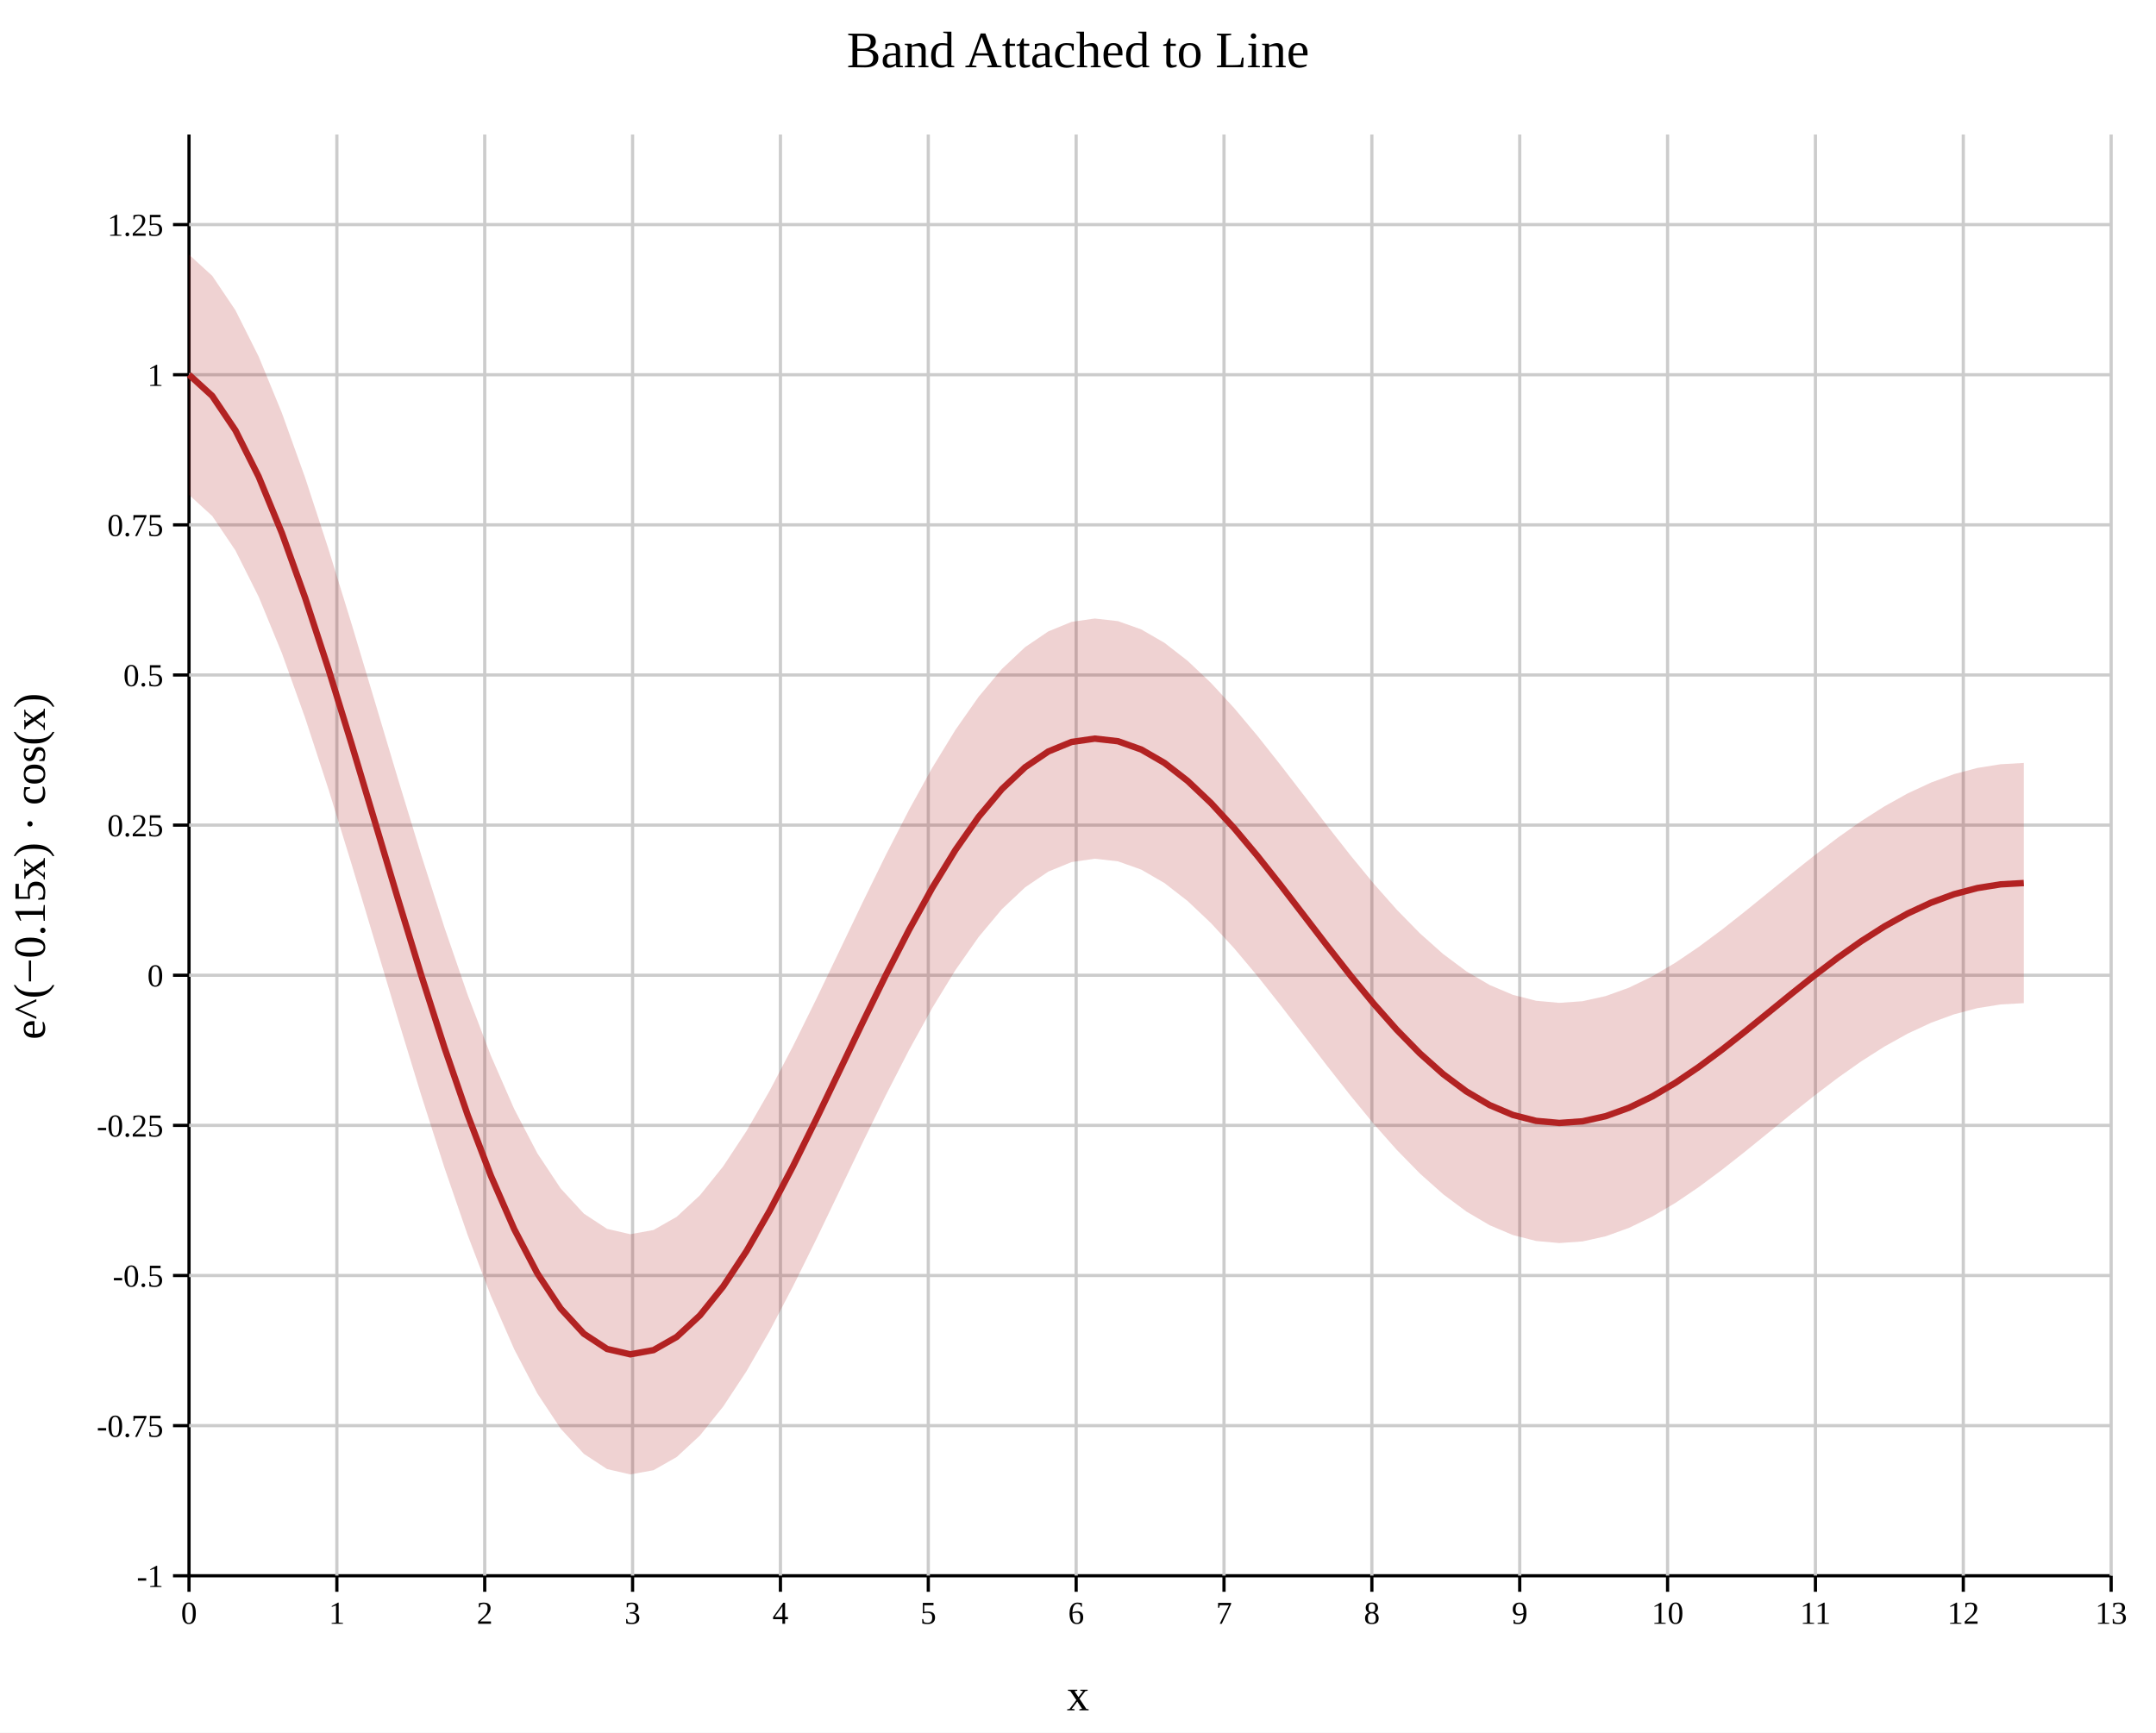
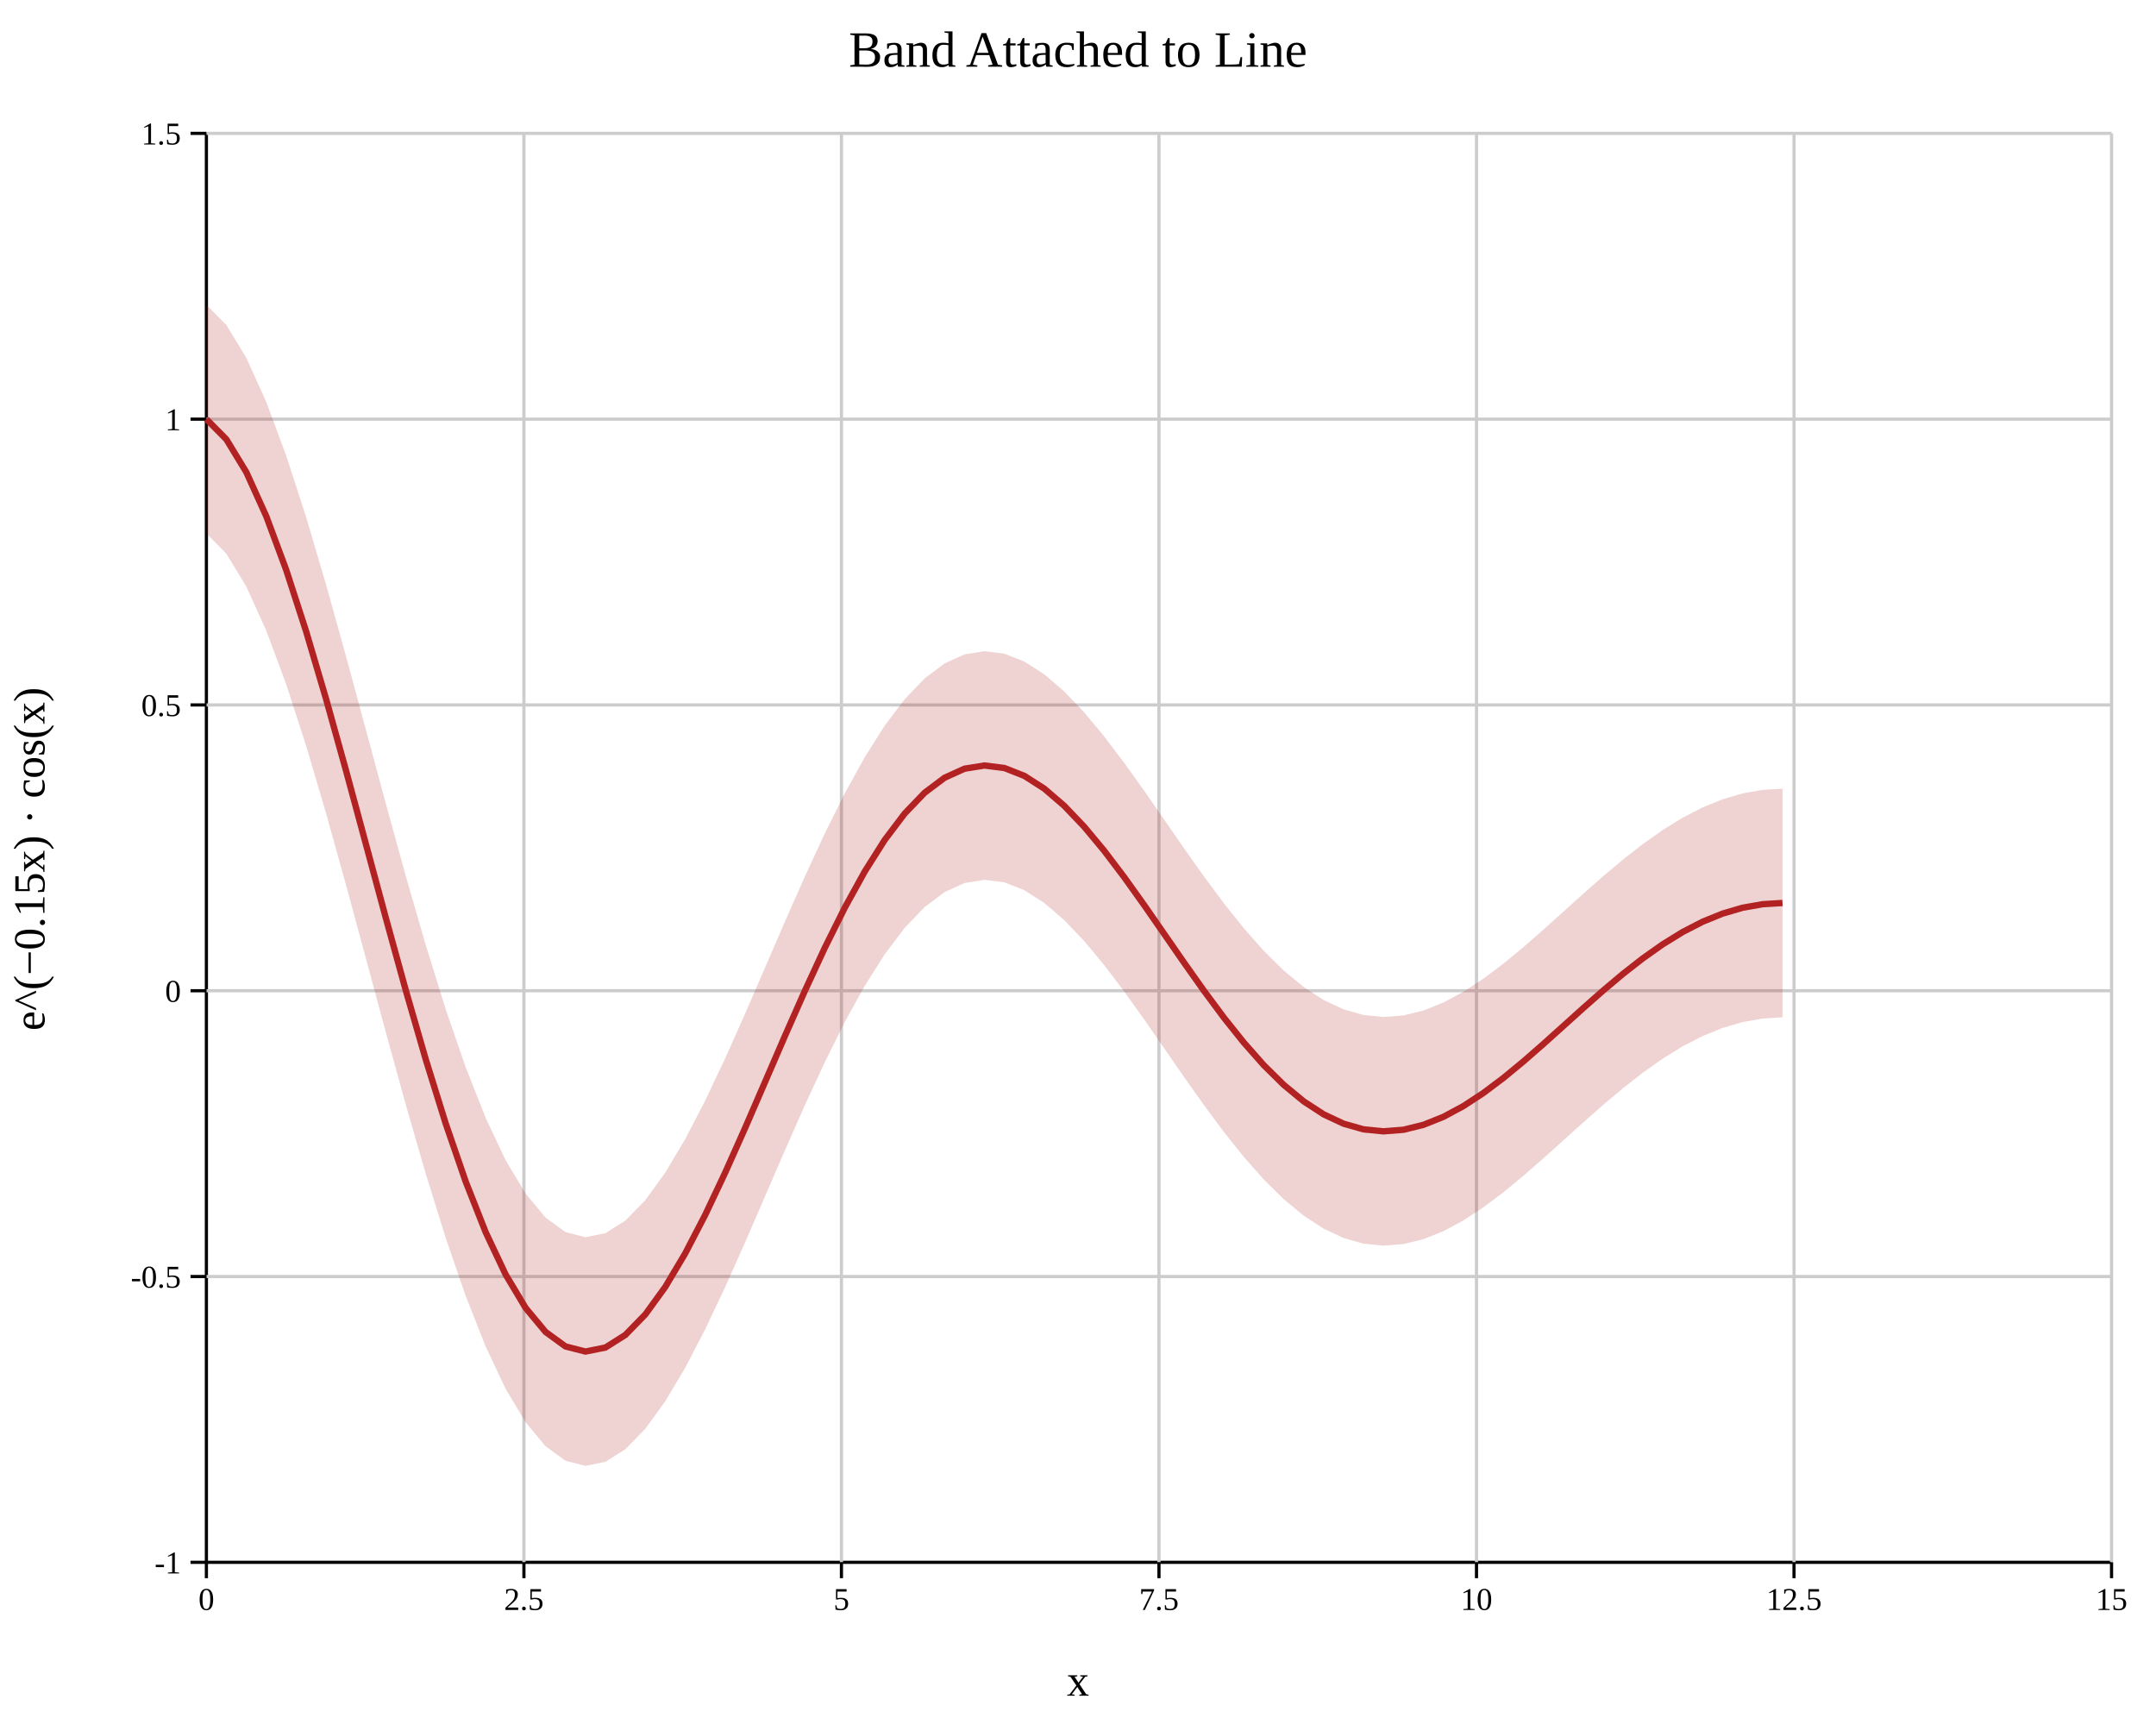
- <svg xmlns="http://www.w3.org/2000/svg" width="673" height="541" fill="black">
+ <svg xmlns="http://www.w3.org/2000/svg" width="679" height="541" fill="black">
  <rect width="100%" height="100%" fill="white" />
-   <line x1="59" y1="492" x2="659" y2="492" stroke="black" stroke-width="1" />
-   <line x1="59" y1="42" x2="59" y2="492" stroke="black" stroke-width="1" />
-   <line x1="105.154" y1="42" x2="105.154" y2="492" stroke="#ccc" stroke-width="1" />
-   <line x1="151.308" y1="42" x2="151.308" y2="492" stroke="#ccc" stroke-width="1" />
-   <line x1="197.462" y1="42" x2="197.462" y2="492" stroke="#ccc" stroke-width="1" />
-   <line x1="243.615" y1="42" x2="243.615" y2="492" stroke="#ccc" stroke-width="1" />
-   <line x1="289.769" y1="42" x2="289.769" y2="492" stroke="#ccc" stroke-width="1" />
-   <line x1="335.923" y1="42" x2="335.923" y2="492" stroke="#ccc" stroke-width="1" />
-   <line x1="382.077" y1="42" x2="382.077" y2="492" stroke="#ccc" stroke-width="1" />
-   <line x1="428.231" y1="42" x2="428.231" y2="492" stroke="#ccc" stroke-width="1" />
-   <line x1="474.385" y1="42" x2="474.385" y2="492" stroke="#ccc" stroke-width="1" />
-   <line x1="520.538" y1="42" x2="520.538" y2="492" stroke="#ccc" stroke-width="1" />
-   <line x1="566.692" y1="42" x2="566.692" y2="492" stroke="#ccc" stroke-width="1" />
-   <line x1="612.846" y1="42" x2="612.846" y2="492" stroke="#ccc" stroke-width="1" />
-   <line x1="659" y1="42" x2="659" y2="492" stroke="#ccc" stroke-width="1" />
-   <line x1="59" y1="445.125" x2="659" y2="445.125" stroke="#ccc" stroke-width="1" />
-   <line x1="59" y1="398.25" x2="659" y2="398.25" stroke="#ccc" stroke-width="1" />
-   <line x1="59" y1="351.375" x2="659" y2="351.375" stroke="#ccc" stroke-width="1" />
-   <line x1="59" y1="304.5" x2="659" y2="304.5" stroke="#ccc" stroke-width="1" />
-   <line x1="59" y1="257.625" x2="659" y2="257.625" stroke="#ccc" stroke-width="1" />
-   <line x1="59" y1="210.75" x2="659" y2="210.75" stroke="#ccc" stroke-width="1" />
-   <line x1="59" y1="163.875" x2="659" y2="163.875" stroke="#ccc" stroke-width="1" />
-   <line x1="59" y1="117" x2="659" y2="117" stroke="#ccc" stroke-width="1" />
-   <line x1="59" y1="70.125" x2="659" y2="70.125" stroke="#ccc" stroke-width="1" />
-   <line x1="59" y1="492" x2="59" y2="497" stroke="black" stroke-width="1" />
-   <text x="59" y="507" font-size="10" text-anchor="middle">0</text>
-   <line x1="105.154" y1="492" x2="105.154" y2="497" stroke="black" stroke-width="1" />
-   <text x="105.154" y="507" font-size="10" text-anchor="middle">1</text>
-   <line x1="151.308" y1="492" x2="151.308" y2="497" stroke="black" stroke-width="1" />
-   <text x="151.308" y="507" font-size="10" text-anchor="middle">2</text>
-   <line x1="197.462" y1="492" x2="197.462" y2="497" stroke="black" stroke-width="1" />
-   <text x="197.462" y="507" font-size="10" text-anchor="middle">3</text>
-   <line x1="243.615" y1="492" x2="243.615" y2="497" stroke="black" stroke-width="1" />
-   <text x="243.615" y="507" font-size="10" text-anchor="middle">4</text>
-   <line x1="289.769" y1="492" x2="289.769" y2="497" stroke="black" stroke-width="1" />
-   <text x="289.769" y="507" font-size="10" text-anchor="middle">5</text>
-   <line x1="335.923" y1="492" x2="335.923" y2="497" stroke="black" stroke-width="1" />
-   <text x="335.923" y="507" font-size="10" text-anchor="middle">6</text>
-   <line x1="382.077" y1="492" x2="382.077" y2="497" stroke="black" stroke-width="1" />
-   <text x="382.077" y="507" font-size="10" text-anchor="middle">7</text>
-   <line x1="428.231" y1="492" x2="428.231" y2="497" stroke="black" stroke-width="1" />
-   <text x="428.231" y="507" font-size="10" text-anchor="middle">8</text>
-   <line x1="474.385" y1="492" x2="474.385" y2="497" stroke="black" stroke-width="1" />
-   <text x="474.385" y="507" font-size="10" text-anchor="middle">9</text>
-   <line x1="520.538" y1="492" x2="520.538" y2="497" stroke="black" stroke-width="1" />
-   <text x="520.538" y="507" font-size="10" text-anchor="middle">10</text>
-   <line x1="566.692" y1="492" x2="566.692" y2="497" stroke="black" stroke-width="1" />
-   <text x="566.692" y="507" font-size="10" text-anchor="middle">11</text>
-   <line x1="612.846" y1="492" x2="612.846" y2="497" stroke="black" stroke-width="1" />
-   <text x="612.846" y="507" font-size="10" text-anchor="middle">12</text>
-   <line x1="659" y1="492" x2="659" y2="497" stroke="black" stroke-width="1" />
-   <text x="659" y="507" font-size="10" text-anchor="middle">13</text>
-   <line x1="54" y1="492" x2="59" y2="492" stroke="black" stroke-width="1" />
-   <text x="51" y="495.5" font-size="10" text-anchor="end">-1</text>
-   <line x1="54" y1="445.125" x2="59" y2="445.125" stroke="black" stroke-width="1" />
-   <text x="51" y="448.625" font-size="10" text-anchor="end">-0.75</text>
-   <line x1="54" y1="398.25" x2="59" y2="398.25" stroke="black" stroke-width="1" />
-   <text x="51" y="401.75" font-size="10" text-anchor="end">-0.5</text>
-   <line x1="54" y1="351.375" x2="59" y2="351.375" stroke="black" stroke-width="1" />
-   <text x="51" y="354.875" font-size="10" text-anchor="end">-0.25</text>
-   <line x1="54" y1="304.5" x2="59" y2="304.5" stroke="black" stroke-width="1" />
-   <text x="51" y="308" font-size="10" text-anchor="end">0</text>
-   <line x1="54" y1="257.625" x2="59" y2="257.625" stroke="black" stroke-width="1" />
-   <text x="51" y="261.125" font-size="10" text-anchor="end">0.25</text>
-   <line x1="54" y1="210.75" x2="59" y2="210.75" stroke="black" stroke-width="1" />
-   <text x="51" y="214.25" font-size="10" text-anchor="end">0.5</text>
-   <line x1="54" y1="163.875" x2="59" y2="163.875" stroke="black" stroke-width="1" />
-   <text x="51" y="167.375" font-size="10" text-anchor="end">0.75</text>
-   <line x1="54" y1="117" x2="59" y2="117" stroke="black" stroke-width="1" />
-   <text x="51" y="120.5" font-size="10" text-anchor="end">1</text>
-   <line x1="54" y1="70.125" x2="59" y2="70.125" stroke="black" stroke-width="1" />
-   <text x="51" y="73.625" font-size="10" text-anchor="end">1.25</text>
-   <text x="336.5" y="534" font-size="14" text-anchor="middle">x</text>
+   <line x1="65" y1="492" x2="665" y2="492" stroke="black" stroke-width="1" />
+   <line x1="65" y1="42" x2="65" y2="492" stroke="black" stroke-width="1" />
+   <line x1="165" y1="42" x2="165" y2="492" stroke="#ccc" stroke-width="1" />
+   <line x1="265" y1="42" x2="265" y2="492" stroke="#ccc" stroke-width="1" />
+   <line x1="365" y1="42" x2="365" y2="492" stroke="#ccc" stroke-width="1" />
+   <line x1="465" y1="42" x2="465" y2="492" stroke="#ccc" stroke-width="1" />
+   <line x1="565" y1="42" x2="565" y2="492" stroke="#ccc" stroke-width="1" />
+   <line x1="665" y1="42" x2="665" y2="492" stroke="#ccc" stroke-width="1" />
+   <line x1="65" y1="402" x2="665" y2="402" stroke="#ccc" stroke-width="1" />
+   <line x1="65" y1="312" x2="665" y2="312" stroke="#ccc" stroke-width="1" />
+   <line x1="65" y1="222" x2="665" y2="222" stroke="#ccc" stroke-width="1" />
+   <line x1="65" y1="132" x2="665" y2="132" stroke="#ccc" stroke-width="1" />
+   <line x1="65" y1="42" x2="665" y2="42" stroke="#ccc" stroke-width="1" />
+   <line x1="65" y1="492" x2="65" y2="497" stroke="black" stroke-width="1" />
+   <text x="65" y="507" font-size="10" text-anchor="middle">0</text>
+   <line x1="165" y1="492" x2="165" y2="497" stroke="black" stroke-width="1" />
+   <text x="165" y="507" font-size="10" text-anchor="middle">2.5</text>
+   <line x1="265" y1="492" x2="265" y2="497" stroke="black" stroke-width="1" />
+   <text x="265" y="507" font-size="10" text-anchor="middle">5</text>
+   <line x1="365" y1="492" x2="365" y2="497" stroke="black" stroke-width="1" />
+   <text x="365" y="507" font-size="10" text-anchor="middle">7.5</text>
+   <line x1="465" y1="492" x2="465" y2="497" stroke="black" stroke-width="1" />
+   <text x="465" y="507" font-size="10" text-anchor="middle">10</text>
+   <line x1="565" y1="492" x2="565" y2="497" stroke="black" stroke-width="1" />
+   <text x="565" y="507" font-size="10" text-anchor="middle">12.5</text>
+   <line x1="665" y1="492" x2="665" y2="497" stroke="black" stroke-width="1" />
+   <text x="665" y="507" font-size="10" text-anchor="middle">15</text>
+   <line x1="60" y1="492" x2="65" y2="492" stroke="black" stroke-width="1" />
+   <text x="57" y="495.5" font-size="10" text-anchor="end">-1</text>
+   <line x1="60" y1="402" x2="65" y2="402" stroke="black" stroke-width="1" />
+   <text x="57" y="405.5" font-size="10" text-anchor="end">-0.5</text>
+   <line x1="60" y1="312" x2="65" y2="312" stroke="black" stroke-width="1" />
+   <text x="57" y="315.5" font-size="10" text-anchor="end">0</text>
+   <line x1="60" y1="222" x2="65" y2="222" stroke="black" stroke-width="1" />
+   <text x="57" y="225.5" font-size="10" text-anchor="end">0.5</text>
+   <line x1="60" y1="132" x2="65" y2="132" stroke="black" stroke-width="1" />
+   <text x="57" y="135.5" font-size="10" text-anchor="end">1</text>
+   <line x1="60" y1="42" x2="65" y2="42" stroke="black" stroke-width="1" />
+   <text x="57" y="45.5" font-size="10" text-anchor="end">1.5</text>
+   <text x="339.5" y="534" font-size="14" text-anchor="middle">x</text>
  <text x="14" y="270.5" font-size="14" text-anchor="middle" transform="rotate(-90,14,270.5)">e^(−0.15x) · cos(x)</text>
-   <text x="336.5" y="21" font-size="16" text-anchor="middle">Band Attached to Line</text>
-   <path d="M 59 79.5 L 66.25 86.121 L 73.5 96.885 L 80.749 111.338 L 87.999 128.953 L 95.249 149.152 L 102.499 171.32 L 109.749 194.82 L 116.999 219.013 L 124.248 243.273 L 131.498 267 L 138.748 289.635 L 145.998 310.671 L 153.248 329.664 L 160.498 346.243 L 167.747 360.109 L 174.997 371.048 L 182.247 378.924 L 189.497 383.685 L 196.747 385.358 L 203.997 384.043 L 211.246 379.91 L 218.496 373.19 L 225.746 364.169 L 232.996 353.173 L 240.246 340.564 L 247.496 326.726 L 254.745 312.057 L 261.995 296.955 L 269.245 281.811 L 276.495 267 L 283.745 252.871 L 290.995 239.74 L 298.244 227.883 L 305.494 217.534 L 312.744 208.878 L 319.994 202.05 L 327.244 197.134 L 334.494 194.162 L 341.743 193.118 L 348.993 193.939 L 356.243 196.518 L 363.493 200.713 L 370.743 206.344 L 377.992 213.208 L 385.242 221.079 L 392.492 229.717 L 399.742 238.874 L 406.992 248.301 L 414.242 257.755 L 421.491 267 L 428.741 275.82 L 435.991 284.017 L 443.241 291.418 L 450.491 297.878 L 457.741 303.281 L 464.99 307.543 L 472.24 310.613 L 479.49 312.468 L 486.74 313.12 L 493.99 312.607 L 501.24 310.997 L 508.489 308.378 L 515.739 304.863 L 522.989 300.578 L 530.239 295.665 L 537.489 290.273 L 544.739 284.557 L 551.988 278.672 L 559.238 272.771 L 566.488 267 L 573.738 261.494 L 580.988 256.378 L 588.238 251.758 L 595.487 247.725 L 602.737 244.352 L 609.987 241.692 L 617.237 239.776 L 624.487 238.618 L 631.737 238.211 L 631.737 313.211 L 624.487 313.618 L 617.237 314.776 L 609.987 316.692 L 602.737 319.352 L 595.487 322.725 L 588.238 326.758 L 580.988 331.378 L 573.738 336.494 L 566.488 342 L 559.238 347.771 L 551.988 353.672 L 544.739 359.557 L 537.489 365.273 L 530.239 370.665 L 522.989 375.578 L 515.739 379.863 L 508.489 383.378 L 501.24 385.997 L 493.99 387.607 L 486.74 388.12 L 479.49 387.468 L 472.24 385.613 L 464.99 382.543 L 457.741 378.281 L 450.491 372.878 L 443.241 366.418 L 435.991 359.017 L 428.741 350.82 L 421.491 342 L 414.242 332.755 L 406.992 323.301 L 399.742 313.874 L 392.492 304.717 L 385.242 296.079 L 377.992 288.208 L 370.743 281.344 L 363.493 275.713 L 356.243 271.518 L 348.993 268.939 L 341.743 268.118 L 334.494 269.162 L 327.244 272.134 L 319.994 277.05 L 312.744 283.878 L 305.494 292.534 L 298.244 302.883 L 290.995 314.74 L 283.745 327.871 L 276.495 342 L 269.245 356.811 L 261.995 371.955 L 254.745 387.057 L 247.496 401.726 L 240.246 415.564 L 232.996 428.173 L 225.746 439.169 L 218.496 448.19 L 211.246 454.91 L 203.997 459.043 L 196.747 460.358 L 189.497 458.685 L 182.247 453.924 L 174.997 446.048 L 167.747 435.109 L 160.498 421.243 L 153.248 404.664 L 145.998 385.671 L 138.748 364.635 L 131.498 342 L 124.248 318.273 L 116.999 294.013 L 109.749 269.82 L 102.499 246.32 L 95.249 224.152 L 87.999 203.953 L 80.749 186.338 L 73.5 171.885 L 66.25 161.121 L 59 154.5 Z" stroke="none" stroke-width="0" fill="firebrick" fill-opacity="0.2" />
-   <path d="M 59 117 L 66.25 123.621 L 73.5 134.385 L 80.749 148.838 L 87.999 166.453 L 95.249 186.652 L 102.499 208.82 L 109.749 232.32 L 116.999 256.513 L 124.248 280.773 L 131.498 304.5 L 138.748 327.135 L 145.998 348.171 L 153.248 367.164 L 160.498 383.743 L 167.747 397.609 L 174.997 408.548 L 182.247 416.424 L 189.497 421.185 L 196.747 422.858 L 203.997 421.543 L 211.246 417.41 L 218.496 410.69 L 225.746 401.669 L 232.996 390.673 L 240.246 378.064 L 247.496 364.226 L 254.745 349.557 L 261.995 334.455 L 269.245 319.311 L 276.495 304.5 L 283.745 290.371 L 290.995 277.24 L 298.244 265.383 L 305.494 255.034 L 312.744 246.378 L 319.994 239.55 L 327.244 234.634 L 334.494 231.662 L 341.743 230.618 L 348.993 231.439 L 356.243 234.018 L 363.493 238.213 L 370.743 243.844 L 377.992 250.708 L 385.242 258.579 L 392.492 267.217 L 399.742 276.374 L 406.992 285.801 L 414.242 295.255 L 421.491 304.5 L 428.741 313.32 L 435.991 321.517 L 443.241 328.918 L 450.491 335.378 L 457.741 340.781 L 464.99 345.043 L 472.24 348.113 L 479.49 349.968 L 486.74 350.62 L 493.99 350.107 L 501.24 348.497 L 508.489 345.878 L 515.739 342.363 L 522.989 338.078 L 530.239 333.165 L 537.489 327.773 L 544.739 322.057 L 551.988 316.172 L 559.238 310.271 L 566.488 304.5 L 573.738 298.994 L 580.988 293.878 L 588.238 289.258 L 595.487 285.225 L 602.737 281.852 L 609.987 279.192 L 617.237 277.276 L 624.487 276.118 L 631.737 275.711 " stroke="firebrick" stroke-width="2" fill="none" />
+   <text x="339.5" y="21" font-size="16" text-anchor="middle">Band Attached to Line</text>
+   <path d="M 65 96 L 71.283 102.356 L 77.566 112.69 L 83.85 126.564 L 90.133 143.475 L 96.416 162.866 L 102.699 184.147 L 108.982 206.707 L 115.265 229.933 L 121.549 253.222 L 127.832 276 L 134.115 297.729 L 140.398 317.924 L 146.681 336.158 L 152.965 352.073 L 159.248 365.385 L 165.531 375.886 L 171.814 383.447 L 178.097 388.018 L 184.381 389.624 L 190.664 388.361 L 196.947 384.393 L 203.23 377.943 L 209.513 369.282 L 215.796 358.726 L 222.08 346.622 L 228.363 333.337 L 234.646 319.255 L 240.929 304.756 L 247.212 290.218 L 253.496 276 L 259.779 262.436 L 266.062 249.83 L 272.345 238.448 L 278.628 228.513 L 284.911 220.203 L 291.195 213.648 L 297.478 208.928 L 303.761 206.075 L 310.044 205.073 L 316.327 205.861 L 322.611 208.338 L 328.894 212.364 L 335.177 217.771 L 341.46 224.36 L 347.743 231.916 L 354.027 240.208 L 360.31 248.999 L 366.593 258.049 L 372.876 267.124 L 379.159 276 L 385.442 284.467 L 391.726 292.336 L 398.009 299.441 L 404.292 305.643 L 410.575 310.83 L 416.858 314.922 L 423.142 317.868 L 429.425 319.649 L 435.708 320.275 L 441.991 319.783 L 448.274 318.237 L 454.557 315.723 L 460.841 312.348 L 467.124 308.235 L 473.407 303.518 L 479.69 298.342 L 485.973 292.855 L 492.257 287.205 L 498.54 281.54 L 504.823 276 L 511.106 270.715 L 517.389 265.803 L 523.673 261.367 L 529.956 257.496 L 536.239 254.258 L 542.522 251.704 L 548.805 249.865 L 555.088 248.753 L 561.372 248.362 L 561.372 320.362 L 555.088 320.753 L 548.805 321.865 L 542.522 323.704 L 536.239 326.258 L 529.956 329.496 L 523.673 333.367 L 517.389 337.803 L 511.106 342.715 L 504.823 348 L 498.54 353.54 L 492.257 359.205 L 485.973 364.855 L 479.69 370.342 L 473.407 375.518 L 467.124 380.235 L 460.841 384.348 L 454.557 387.723 L 448.274 390.237 L 441.991 391.783 L 435.708 392.275 L 429.425 391.649 L 423.142 389.868 L 416.858 386.922 L 410.575 382.83 L 404.292 377.643 L 398.009 371.441 L 391.726 364.336 L 385.442 356.467 L 379.159 348 L 372.876 339.124 L 366.593 330.049 L 360.31 320.999 L 354.027 312.208 L 347.743 303.916 L 341.46 296.36 L 335.177 289.771 L 328.894 284.364 L 322.611 280.338 L 316.327 277.861 L 310.044 277.073 L 303.761 278.075 L 297.478 280.928 L 291.195 285.648 L 284.911 292.203 L 278.628 300.513 L 272.345 310.448 L 266.062 321.83 L 259.779 334.436 L 253.496 348 L 247.212 362.218 L 240.929 376.756 L 234.646 391.255 L 228.363 405.337 L 222.08 418.622 L 215.796 430.726 L 209.513 441.282 L 203.23 449.943 L 196.947 456.393 L 190.664 460.361 L 184.381 461.624 L 178.097 460.018 L 171.814 455.447 L 165.531 447.886 L 159.248 437.385 L 152.965 424.073 L 146.681 408.158 L 140.398 389.924 L 134.115 369.729 L 127.832 348 L 121.549 325.222 L 115.265 301.933 L 108.982 278.707 L 102.699 256.147 L 96.416 234.866 L 90.133 215.475 L 83.85 198.564 L 77.566 184.69 L 71.283 174.356 L 65 168 Z" stroke="none" stroke-width="0" fill="firebrick" fill-opacity="0.2" />
+   <path d="M 65 132 L 71.283 138.356 L 77.566 148.69 L 83.85 162.564 L 90.133 179.475 L 96.416 198.866 L 102.699 220.147 L 108.982 242.707 L 115.265 265.933 L 121.549 289.222 L 127.832 312 L 134.115 333.729 L 140.398 353.924 L 146.681 372.158 L 152.965 388.073 L 159.248 401.385 L 165.531 411.886 L 171.814 419.447 L 178.097 424.018 L 184.381 425.624 L 190.664 424.361 L 196.947 420.393 L 203.23 413.943 L 209.513 405.282 L 215.796 394.726 L 222.08 382.622 L 228.363 369.337 L 234.646 355.255 L 240.929 340.756 L 247.212 326.218 L 253.496 312 L 259.779 298.436 L 266.062 285.83 L 272.345 274.448 L 278.628 264.513 L 284.911 256.203 L 291.195 249.648 L 297.478 244.928 L 303.761 242.075 L 310.044 241.073 L 316.327 241.861 L 322.611 244.338 L 328.894 248.364 L 335.177 253.771 L 341.46 260.36 L 347.743 267.916 L 354.027 276.208 L 360.31 284.999 L 366.593 294.049 L 372.876 303.124 L 379.159 312 L 385.442 320.467 L 391.726 328.336 L 398.009 335.441 L 404.292 341.643 L 410.575 346.83 L 416.858 350.922 L 423.142 353.868 L 429.425 355.649 L 435.708 356.275 L 441.991 355.783 L 448.274 354.237 L 454.557 351.723 L 460.841 348.348 L 467.124 344.235 L 473.407 339.518 L 479.69 334.342 L 485.973 328.855 L 492.257 323.205 L 498.54 317.54 L 504.823 312 L 511.106 306.715 L 517.389 301.803 L 523.673 297.367 L 529.956 293.496 L 536.239 290.258 L 542.522 287.704 L 548.805 285.865 L 555.088 284.753 L 561.372 284.362 " stroke="firebrick" stroke-width="2" fill="none" />
</svg>
